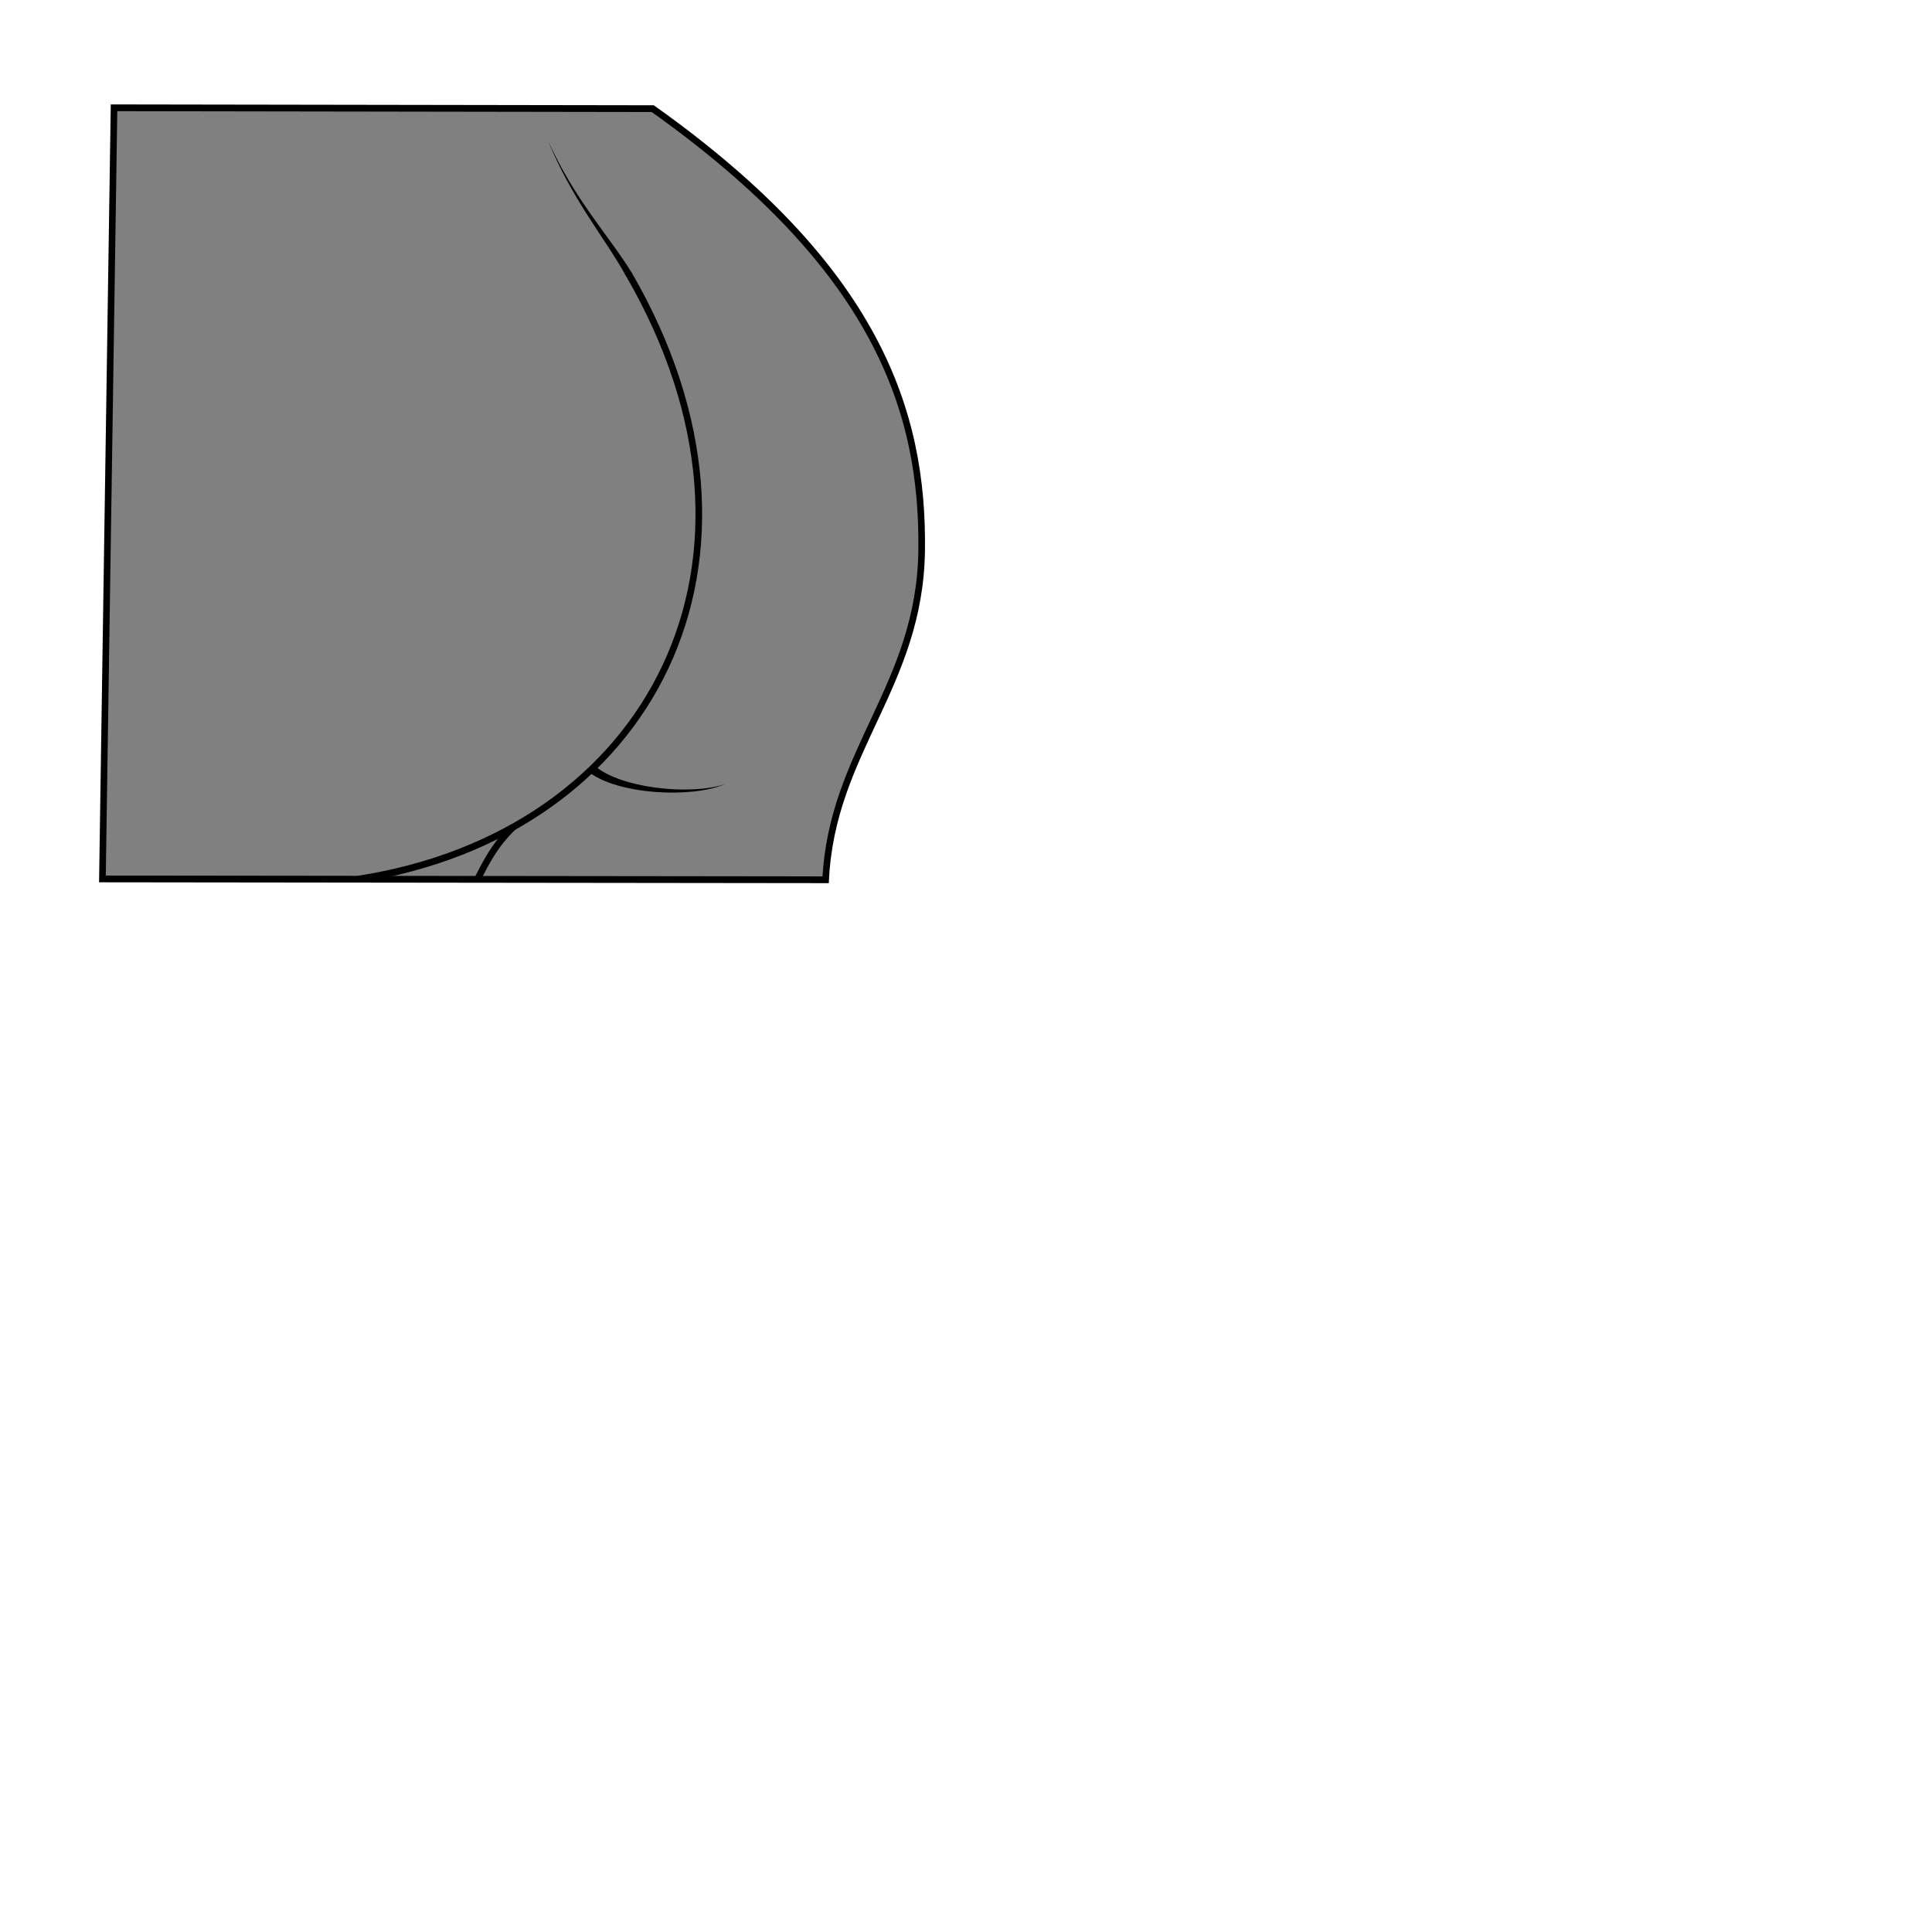
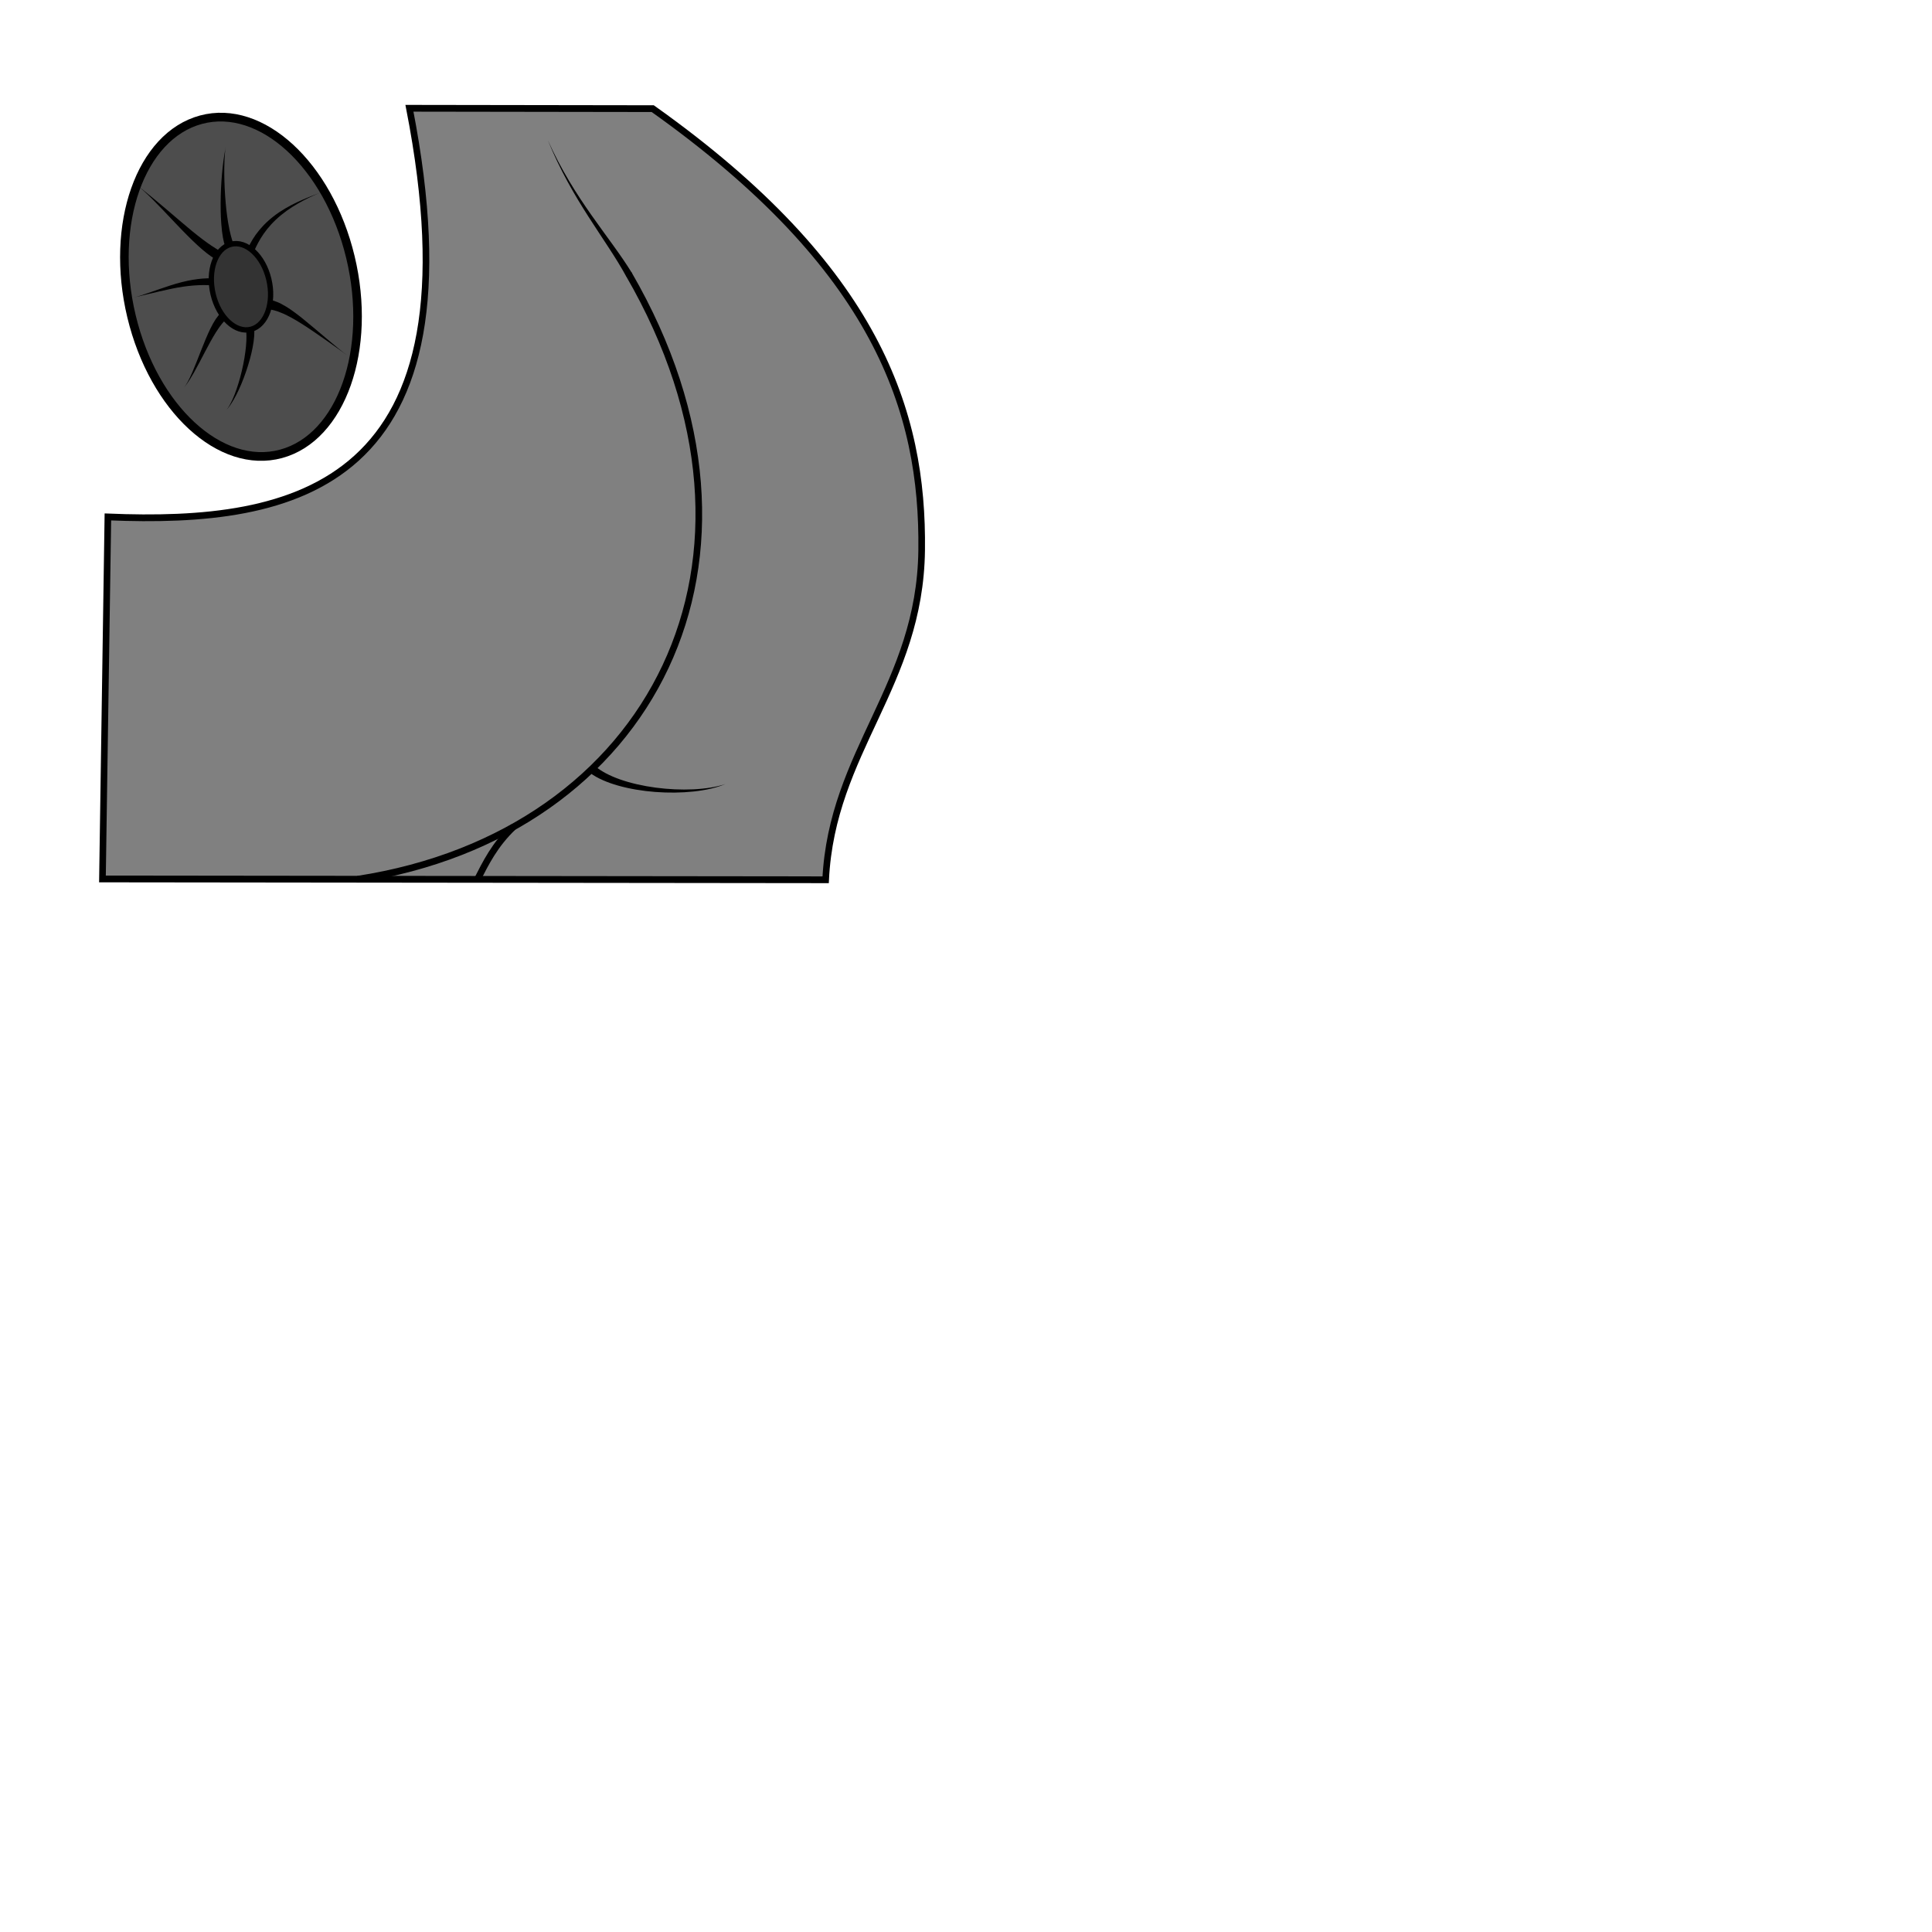
<svg xmlns="http://www.w3.org/2000/svg" width="100%" height="100%" viewBox="0 0 64 64" id="svg4311" version="1.1">
  <defs id="defs4313">
    </defs>
  <g id="layer1" transform="translate(0,-988.3622)" style="display:inline">
    <g id="g3356" transform="matrix(0.9169822,0,0,0.9359416,0.2734034,62.62354)">
-       <path id="path4242" d="m 29.529,1020.237 c 0.226,-4.562 3.406,-6.868 3.468,-11.659 0.064,-4.914 -1.613,-9.996 -9.715,-15.634 l -19.461,-0.03 -0.419,27.293 z" style="fill:#808080;fill-rule:evenodd;stroke:#000000;stroke-width:0.239;stroke-linecap:butt;stroke-linejoin:miter;stroke-miterlimit:4;stroke-dasharray:none;stroke-opacity:1" />
+       <path id="path4242" d="m 29.529,1020.237 c 0.226,-4.562 3.406,-6.868 3.468,-11.659 0.064,-4.914 -1.613,-9.996 -9.715,-15.634 l -8.789,-0.013 c 2.679,13.451 -4.128,14.737 -10.894,14.464 l -0.196,12.813 z" style="fill:#808080;fill-rule:evenodd;stroke:#000000;stroke-width:0.239;stroke-linecap:butt;stroke-linejoin:miter;stroke-miterlimit:4;stroke-dasharray:none;stroke-opacity:1" />
      <path id="path4246" d="m 12.624,1020.218 c 10.624,-1.612 15.769,-11.319 9.791,-21.418" style="fill:none;fill-rule:evenodd;stroke:#000000;stroke-width:0.239;stroke-linecap:butt;stroke-linejoin:miter;stroke-miterlimit:4;stroke-dasharray:none;stroke-opacity:1" />
-       <path id="path4248" d="m 21.072,1016.307 c -0.019,0.049 -0.037,0.099 -0.054,0.15 0.543,0.385 1.45,0.604 2.355,0.672 0.938,0.07 1.903,-0.02 2.529,-0.278 -0.639,0.208 -1.599,0.244 -2.514,0.125 -0.9,-0.117 -1.735,-0.382 -2.187,-0.76 -0.042,0.031 -0.086,0.061 -0.13,0.09 z" style="fill:#000000;fill-rule:evenodd;stroke:none;stroke-width:1px;stroke-linecap:butt;stroke-linejoin:miter;stroke-opacity:1" />
+       <path id="path4248" d="m 21.072,1016.307 c -0.019,0.049 -0.037,0.099 -0.054,0.15 0.268,0.19 0.621,0.338 1.011,0.446 0.412,0.115 0.876,0.191 1.344,0.226 0.469,0.035 0.945,0.03 1.382,-0.016 0.437,-0.046 0.835,-0.133 1.147,-0.262 -0.32,0.104 -0.72,0.165 -1.153,0.185 -0.434,0.02 -0.902,-6e-4 -1.36,-0.06 -0.458,-0.06 -0.904,-0.158 -1.291,-0.292 -0.37,-0.128 -0.679,-0.286 -0.895,-0.467 -0.042,0.031 -0.086,0.061 -0.13,0.09 z" style="fill:#000000;fill-rule:evenodd;stroke:none;stroke-width:1px;stroke-linecap:butt;stroke-linejoin:miter;stroke-opacity:1" />
      <path id="path4256" d="m 18.25,1018.363 c -0.687,0.642 -1.002,1.289 -1.321,1.897" style="fill:none;fill-rule:evenodd;stroke:#000000;stroke-width:0.239;stroke-linecap:butt;stroke-linejoin:miter;stroke-miterlimit:4;stroke-dasharray:none;stroke-opacity:1" />
-       <path id="path4258" d="m 22.531,998.763 c -0.81,-1.296 -2.085,-2.608 -3.039,-4.704 0.881,2.128 2.108,3.517 2.833,4.826 z" style="fill:#000000;fill-rule:evenodd;stroke:none;stroke-width:1px;stroke-linecap:butt;stroke-linejoin:miter;stroke-opacity:1" />
+       <path id="path4258" d="m 22.428,998.823 0.103,-0.061 c -0.402,-0.644 -0.93,-1.305 -1.465,-2.052 -0.538,-0.751 -1.097,-1.605 -1.574,-2.652 0.441,1.064 0.966,1.942 1.475,2.72 0.511,0.782 0.994,1.449 1.358,2.106 z" style="fill:#000000;fill-rule:evenodd;stroke:none;stroke-width:1px;stroke-linecap:butt;stroke-linejoin:miter;stroke-opacity:1" />
    </g>
+     <ellipse style="opacity:1;fill:#4d4d4d;fill-opacity:1;stroke:#000000;stroke-width:0.286;stroke-linecap:round;stroke-linejoin:round;stroke-miterlimit:4;stroke-dasharray:none;stroke-dashoffset:0;stroke-opacity:1" id="path851" cx="-225.035" cy="965.807" rx="3.756" ry="5.691" transform="matrix(0.9653978,-0.2607815,0.2332049,0.9724276,0,0)" />
+     <ellipse transform="matrix(0.9653978,-0.2607815,0.2332049,0.9724276,0,0)" ry="1.447" rx="0.955" cy="965.807" cx="-225.035" id="ellipse853" style="opacity:1;fill:#333333;fill-opacity:1;stroke:#000000;stroke-width:0.176;stroke-linecap:round;stroke-linejoin:round;stroke-miterlimit:4;stroke-dasharray:none;stroke-dashoffset:0;stroke-opacity:1" />
+     <path style="fill:#000000;fill-rule:nonzero;stroke:none;stroke-width:1.386px;stroke-linecap:butt;stroke-linejoin:miter;stroke-opacity:1" d="m 7.594,996.478 c -3.074e-4,-8.6e-4 0.133,-0.051 0.133,-0.052 -0.044,-0.125 -0.109,-0.325 -0.169,-0.684 -0.045,-0.266 -0.079,-0.573 -0.101,-0.904 -0.022,-0.327 -0.03,-0.643 -0.027,-0.908 0.004,-0.355 0.025,-0.585 0.048,-0.707 -0.024,0.13 -0.066,0.342 -0.105,0.704 -0.028,0.267 -0.051,0.581 -0.06,0.914 -0.009,0.334 -0.004,0.652 0.017,0.929 0.027,0.369 0.076,0.607 0.128,0.752 3.346e-4,9.4e-4 0.136,-0.044 0.136,-0.043 z" id="path855" />
+     <path style="fill:#000000;fill-rule:nonzero;stroke:none;stroke-width:1.386px;stroke-linecap:butt;stroke-linejoin:miter;stroke-opacity:1" d="m 8.314,996.639 c 0,0 0.102,0.045 0.102,0.045 0.158,-0.359 0.396,-0.788 0.902,-1.202 0.463,-0.379 1.03,-0.635 1.325,-0.749 -0.29,0.112 -0.885,0.318 -1.392,0.659 -0.556,0.375 -0.871,0.817 -1.04,1.201 0,0 0.102,0.045 0.102,0.045 z" id="path859" />
+     <path style="fill:#000000;fill-rule:nonzero;stroke:none;stroke-width:1.386px;stroke-linecap:butt;stroke-linejoin:miter;stroke-opacity:1" d="m 8.922,998.454 c 0,0 -0.021,0.154 -0.021,0.154 0.092,0.012 0.235,0.035 0.468,0.137 0.175,0.077 0.373,0.185 0.607,0.331 0.428,0.267 1.273,0.871 1.511,1.047 -0.332,-0.245 -0.928,-0.773 -1.42,-1.173 -0.215,-0.175 -0.405,-0.317 -0.581,-0.426 -0.235,-0.145 -0.411,-0.207 -0.543,-0.225 0,0 -0.021,0.154 -0.021,0.154 z" id="path863" />
+     <path style="fill:#000000;fill-rule:nonzero;stroke:none;stroke-width:1.386px;stroke-linecap:butt;stroke-linejoin:miter;stroke-opacity:1" d="m 8.278,999.211 c 0.002,0.012 -0.127,0.065 -0.126,0.077 0.005,0.048 0.011,0.115 0.012,0.207 9.991e-4,0.093 -0.003,0.206 -0.016,0.344 -0.022,0.235 -0.067,0.513 -0.137,0.807 -0.068,0.289 -0.152,0.559 -0.238,0.781 -0.049,0.126 -0.097,0.23 -0.142,0.314 -0.059,0.111 -0.111,0.182 -0.153,0.227 0.042,-0.044 0.099,-0.11 0.17,-0.216 0.054,-0.081 0.113,-0.18 0.176,-0.302 0.111,-0.215 0.223,-0.478 0.322,-0.765 0.1,-0.29 0.177,-0.572 0.223,-0.814 0.027,-0.142 0.044,-0.264 0.051,-0.367 0.007,-0.102 0.006,-0.182 -2.076e-4,-0.243 -0.002,-0.015 -0.141,-0.037 -0.143,-0.05 z" id="path867" />
+     <path style="fill:#000000;fill-rule:nonzero;stroke:none;stroke-width:1.386px;stroke-linecap:butt;stroke-linejoin:miter;stroke-opacity:1" d="m 7.024,997.695 c 0,0 0.003,-0.113 0.003,-0.113 -0.395,-0.011 -0.844,0.06 -1.405,0.243 -0.502,0.163 -0.965,0.343 -1.211,0.398 0.246,-0.055 0.731,-0.182 1.24,-0.289 0.594,-0.125 0.973,-0.137 1.37,-0.126 0,0 0.003,-0.113 0.003,-0.113 z" id="path871" />
+     <path style="fill:#000000;fill-rule:nonzero;stroke:none;stroke-width:1.386px;stroke-linecap:butt;stroke-linejoin:miter;stroke-opacity:1" d="m 7.4,998.838 c -5.955e-4,5.4e-4 -0.094,-0.098 -0.095,-0.097 -0.099,0.091 -0.21,0.249 -0.343,0.523 -0.1,0.206 -0.197,0.445 -0.3,0.705 -0.104,0.265 -0.193,0.496 -0.285,0.71 -0.122,0.282 -0.212,0.44 -0.286,0.53 0.079,-0.096 0.178,-0.23 0.334,-0.506 0.117,-0.207 0.227,-0.422 0.361,-0.677 0.131,-0.25 0.249,-0.468 0.367,-0.656 0.159,-0.252 0.264,-0.362 0.336,-0.429 4.889e-4,-4.5e-4 -0.09,-0.102 -0.089,-0.103 z" id="path875" />
+     <path style="fill:#000000;fill-rule:nonzero;stroke:none;stroke-width:1.386px;stroke-linecap:butt;stroke-linejoin:miter;stroke-opacity:1" d="m 7.198,996.807 c 0,0 0.08,-0.131 0.08,-0.131 -0.364,-0.223 -0.673,-0.442 -1.371,-1.043 -0.573,-0.494 -1.148,-0.97 -1.416,-1.173 0.35,0.266 0.706,0.645 1.31,1.284 0.589,0.622 0.976,0.985 1.317,1.194 0,0 0.08,-0.131 0.08,-0.131 z" id="path879" />
  </g>
</svg>
